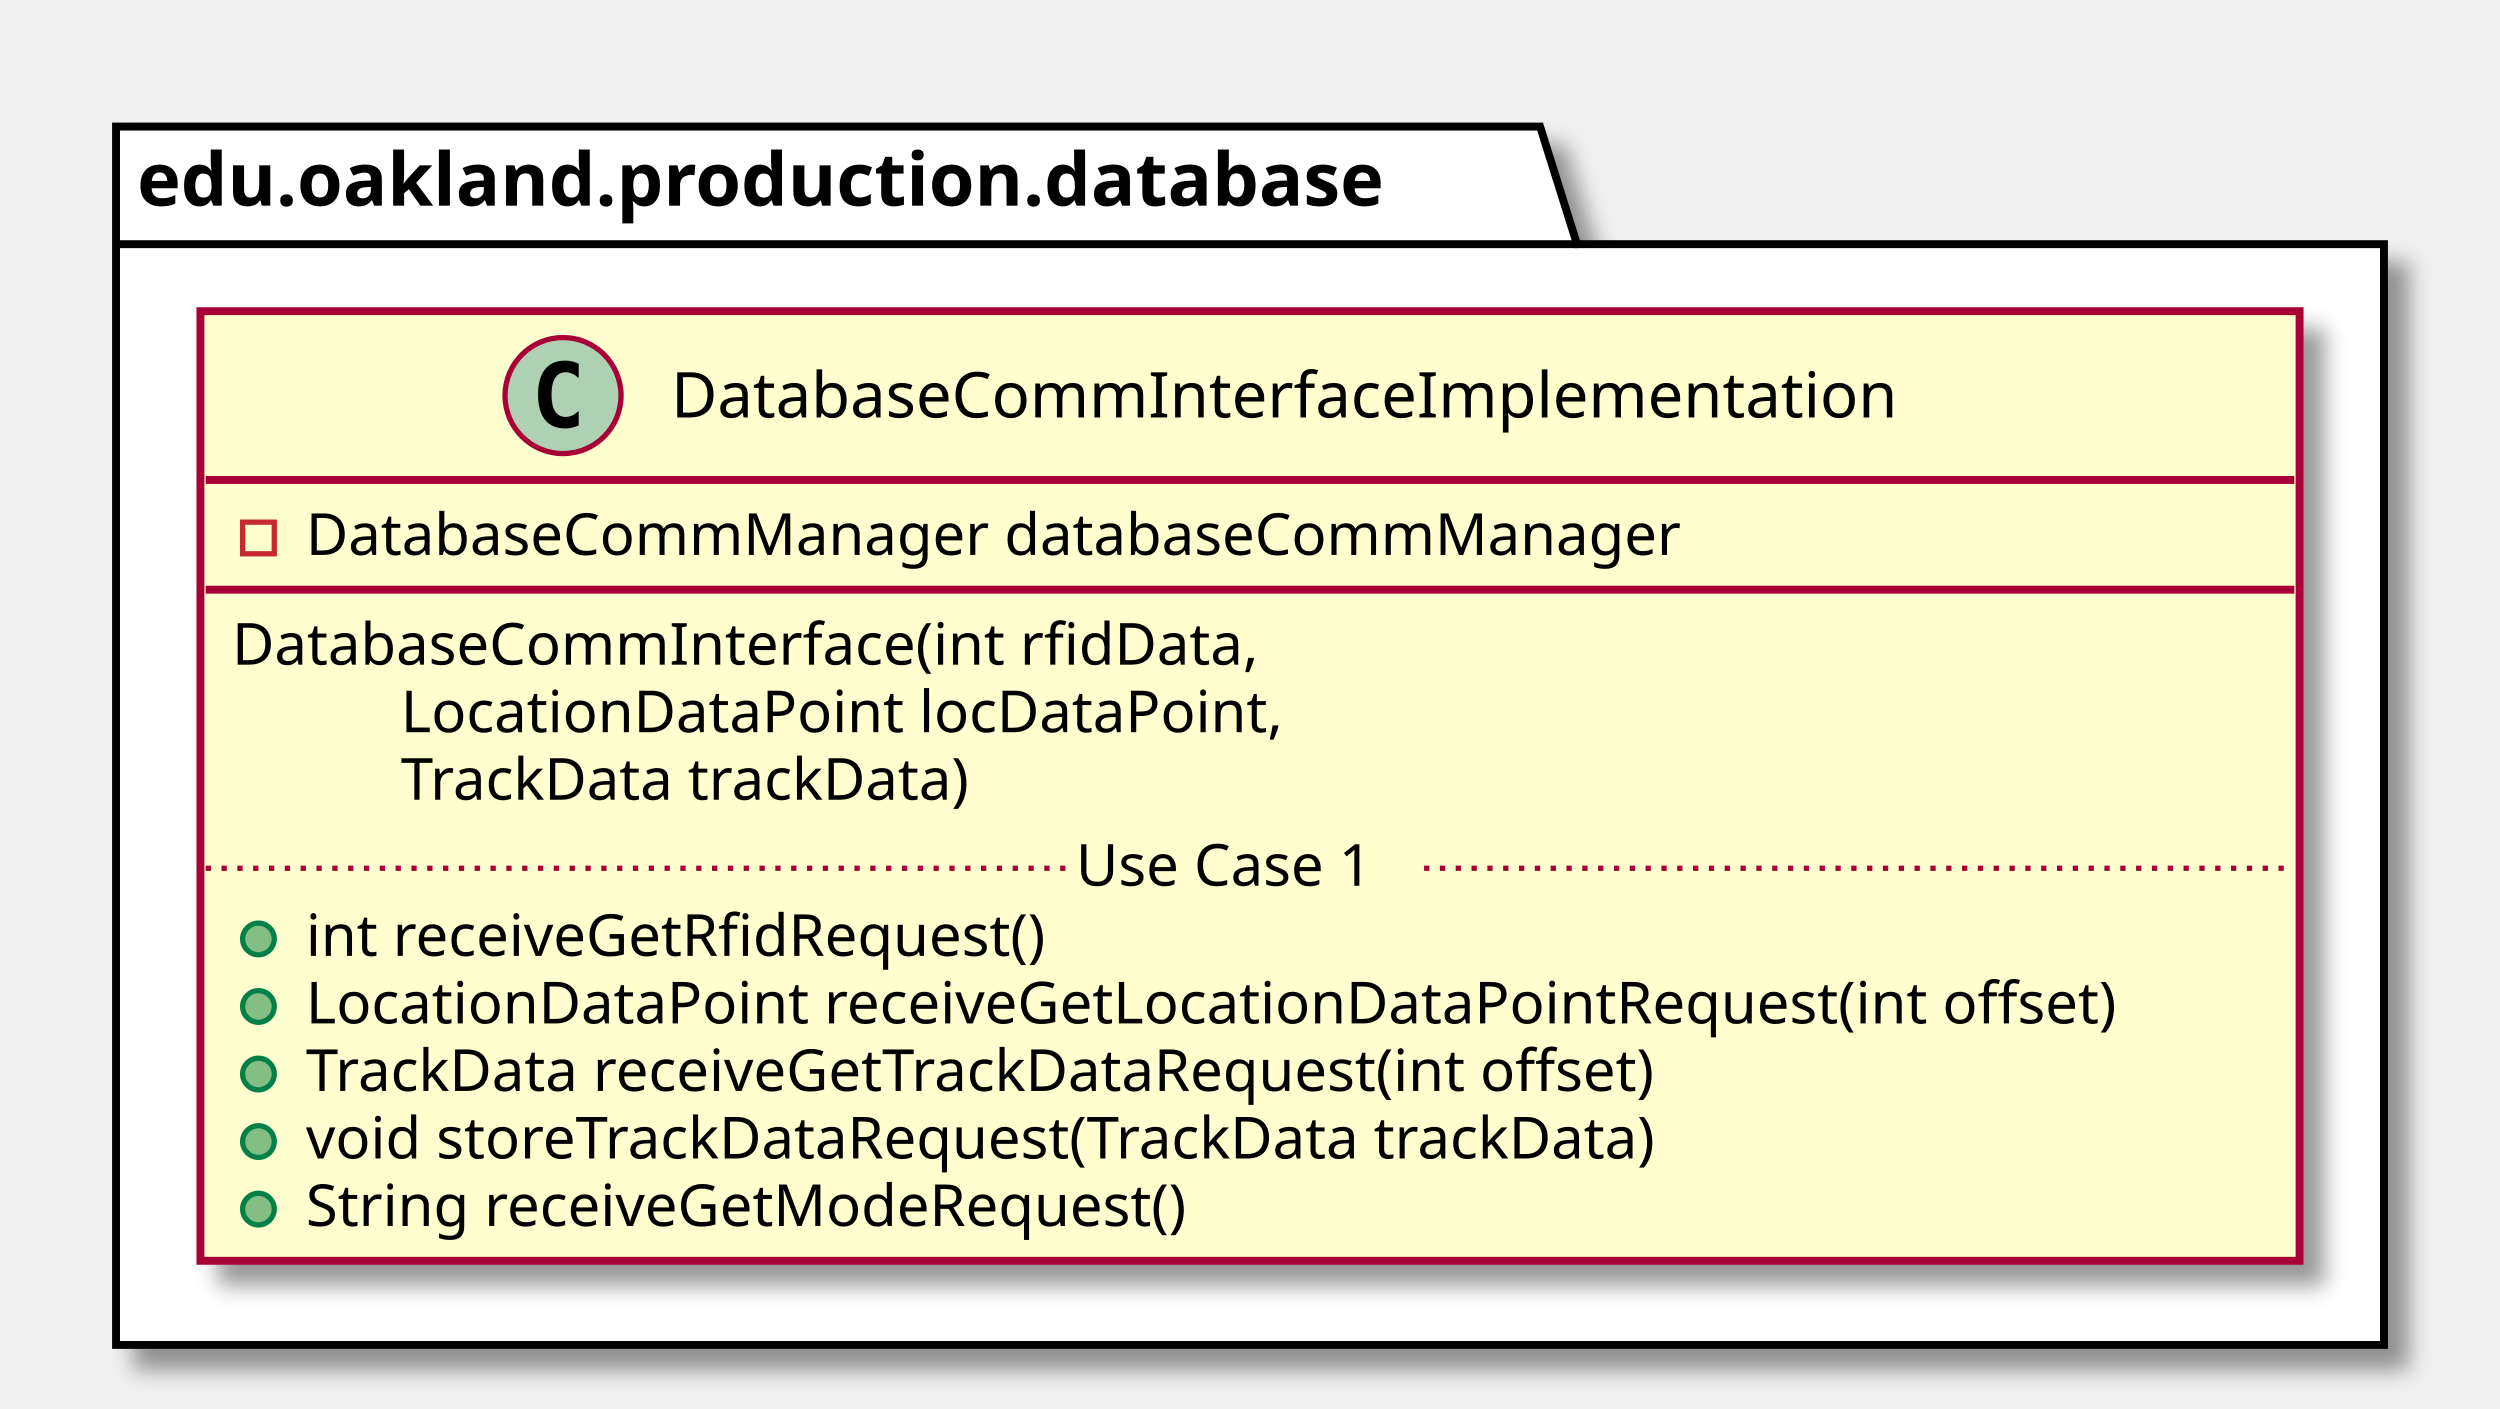
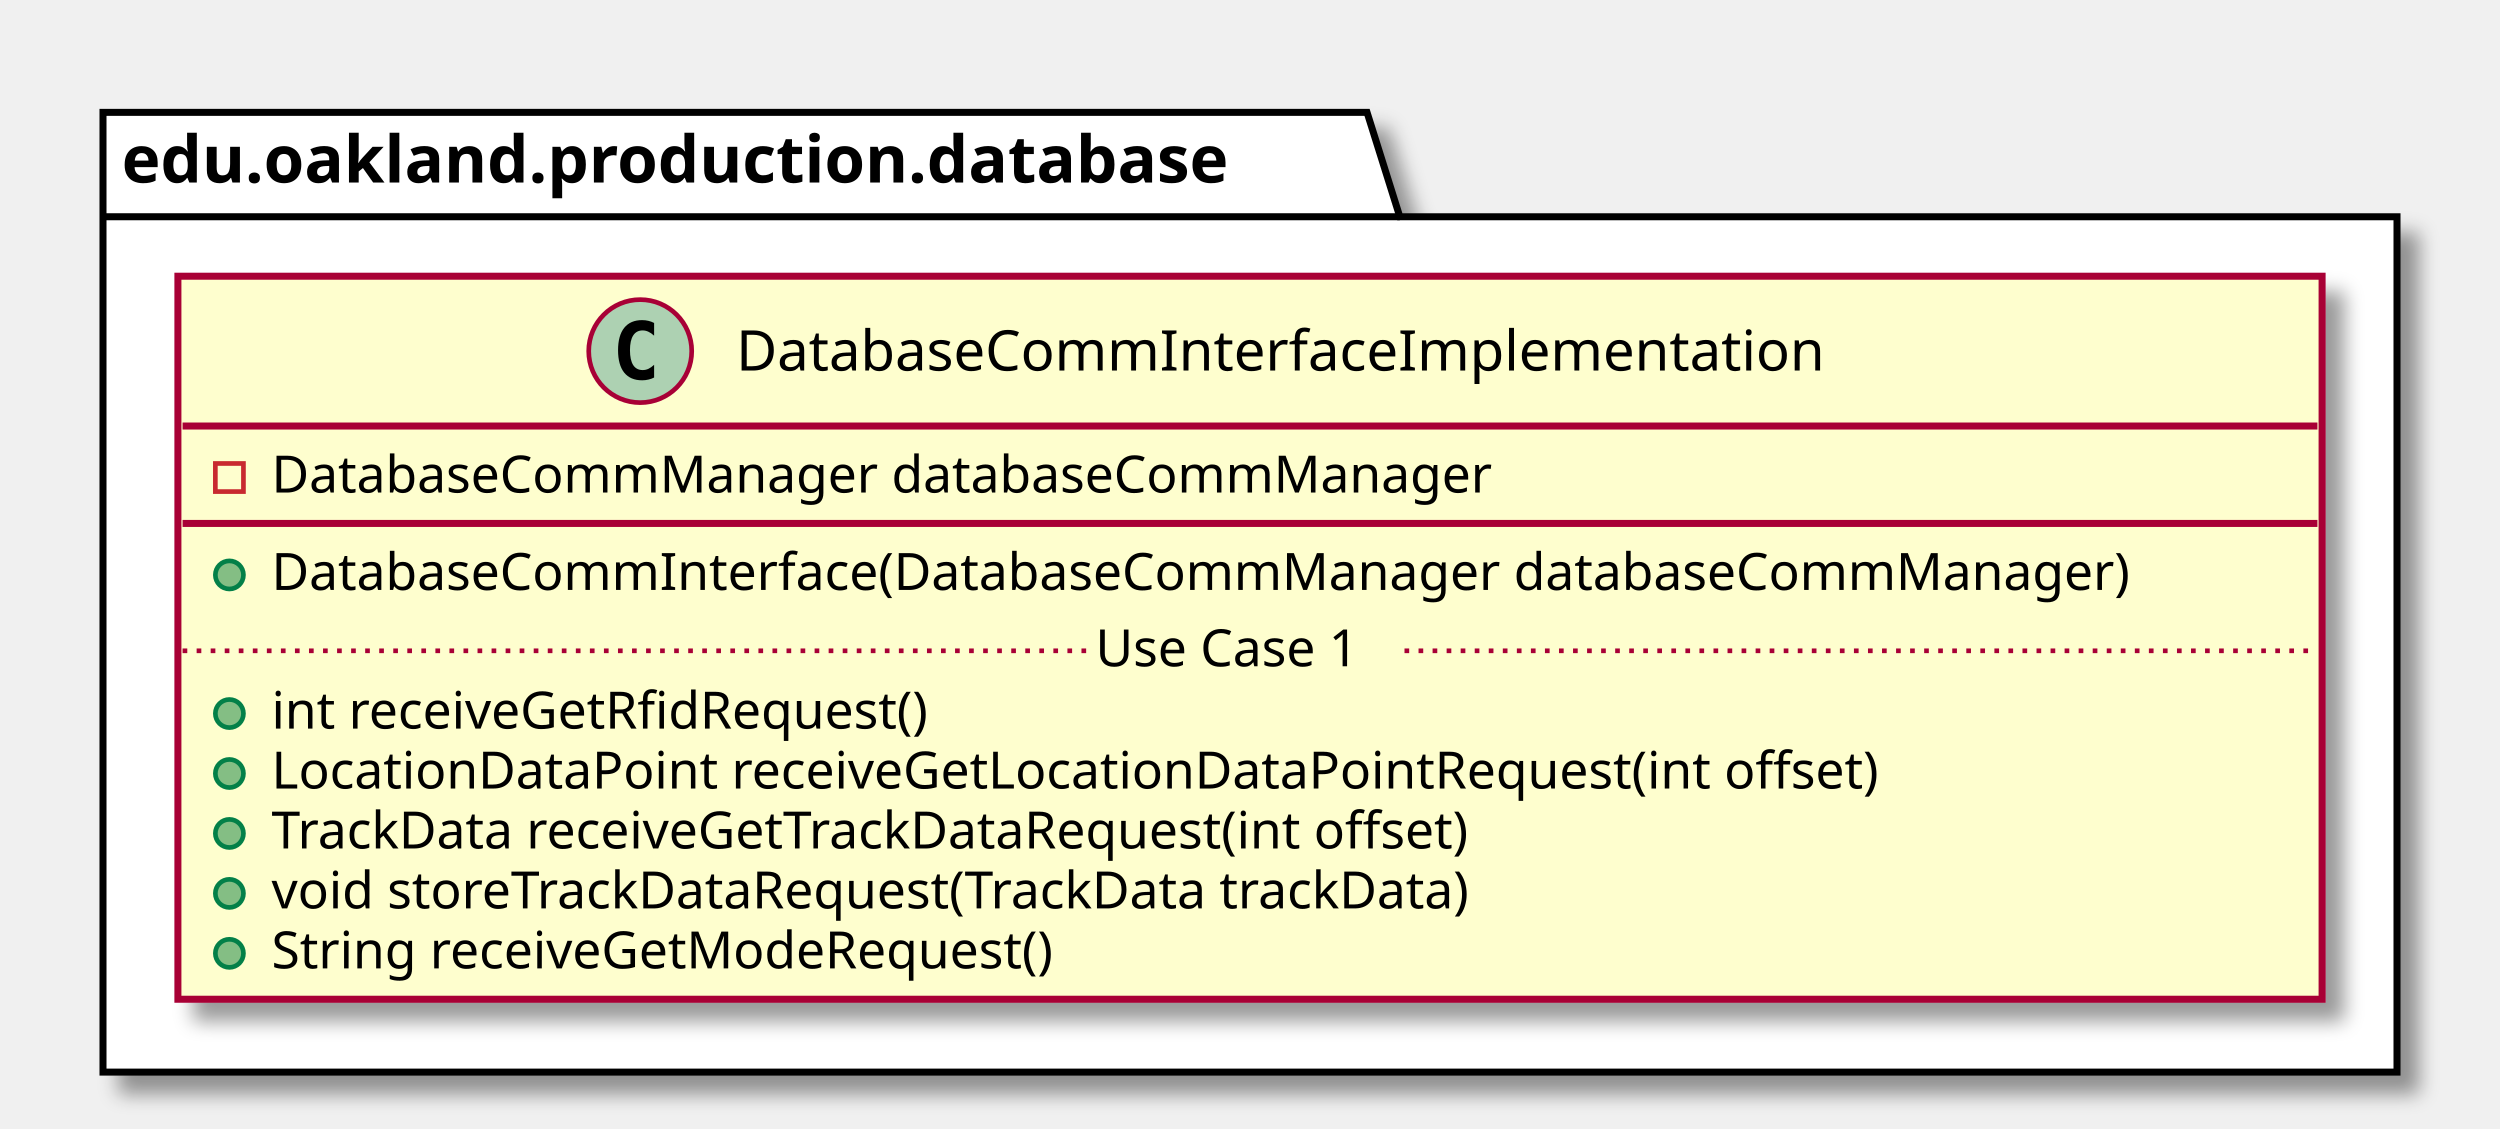
- <svg xmlns="http://www.w3.org/2000/svg" contentScriptType="application/ecmascript" contentStyleType="text/css" height="267px" preserveAspectRatio="none" style="width:474px;height:267px;" version="1.1" viewBox="0 0 474 267" width="474px" zoomAndPan="magnify">
+ <svg xmlns="http://www.w3.org/2000/svg" contentScriptType="application/ecmascript" contentStyleType="text/css" height="241px" preserveAspectRatio="none" style="width:534px;height:241px;" version="1.1" viewBox="0 0 534 241" width="534px" zoomAndPan="magnify">
  <defs>
-     <filter height="300%" id="f1mjudgt8t64et" width="300%" x="-1" y="-1">
+     <filter height="300%" id="f8wn1dgjlinxt" width="300%" x="-1" y="-1">
      <feGaussianBlur result="blurOut" stdDeviation="2.0" />
      <feColorMatrix in="blurOut" result="blurOut2" type="matrix" values="0 0 0 0 0 0 0 0 0 0 0 0 0 0 0 0 0 0 .4 0" />
      <feOffset dx="4.0" dy="4.0" in="blurOut2" result="blurOut3" />
      <feBlend in="SourceGraphic" in2="blurOut3" mode="normal" />
    </filter>
  </defs>
  <g>
-     <polygon fill="#FFFFFF" filter="url(#f1mjudgt8t64et)" points="22,24,292,24,299,46.297,452,46.297,452,255,22,255,22,24" style="stroke: #000000; stroke-width: 1.5;" />
+     <polygon fill="#FFFFFF" filter="url(#f8wn1dgjlinxt)" points="22,24,292,24,299,46.297,512,46.297,512,229,22,229,22,24" style="stroke: #000000; stroke-width: 1.5;" />
    <line style="stroke: #000000; stroke-width: 1.5;" x1="22" x2="299" y1="46.297" y2="46.297" />
    <text fill="#000000" font-family="sans-serif" font-size="14" font-weight="bold" lengthAdjust="spacingAndGlyphs" textLength="264" x="26" y="38.995">edu.oakland.production.database</text>
-     <rect fill="#FEFECE" filter="url(#f1mjudgt8t64et)" height="180.047" id="DatabaseCommInterfaceImplementation" style="stroke: #A80036; stroke-width: 1.5;" width="398" x="38" y="59" />
-     <ellipse cx="106.75" cy="75" fill="#ADD1B2" rx="11" ry="11" style="stroke: #A80036; stroke-width: 1.0;" />
-     <path d="M109.719,80.641 Q109.141,80.938 108.5,81.078 Q107.859,81.234 107.156,81.234 Q104.656,81.234 103.328,79.594 Q102.016,77.938 102.016,74.812 Q102.016,71.688 103.328,70.031 Q104.656,68.375 107.156,68.375 Q107.859,68.375 108.5,68.531 Q109.156,68.688 109.719,68.984 L109.719,71.703 Q109.094,71.125 108.5,70.859 Q107.906,70.578 107.281,70.578 Q105.938,70.578 105.25,71.656 Q104.562,72.719 104.562,74.812 Q104.562,76.906 105.25,77.984 Q105.938,79.047 107.281,79.047 Q107.906,79.047 108.5,78.781 Q109.094,78.5 109.719,77.922 L109.719,80.641 Z " />
-     <text fill="#000000" font-family="sans-serif" font-size="12" lengthAdjust="spacingAndGlyphs" textLength="252" x="127.25" y="79.154">DatabaseCommInterfaceImplementation</text>
-     <line style="stroke: #A80036; stroke-width: 1.5;" x1="39" x2="435" y1="91" y2="91" />
+     <rect fill="#FEFECE" filter="url(#f8wn1dgjlinxt)" height="154.438" id="DatabaseCommInterfaceImplementation" style="stroke: #A80036; stroke-width: 1.5;" width="458" x="38" y="59" />
+     <ellipse cx="136.75" cy="75" fill="#ADD1B2" rx="11" ry="11" style="stroke: #A80036; stroke-width: 1.0;" />
+     <path d="M139.719,80.641 Q139.141,80.938 138.5,81.078 Q137.859,81.234 137.156,81.234 Q134.656,81.234 133.328,79.594 Q132.016,77.938 132.016,74.812 Q132.016,71.688 133.328,70.031 Q134.656,68.375 137.156,68.375 Q137.859,68.375 138.5,68.531 Q139.156,68.688 139.719,68.984 L139.719,71.703 Q139.094,71.125 138.5,70.859 Q137.906,70.578 137.281,70.578 Q135.938,70.578 135.25,71.656 Q134.562,72.719 134.562,74.812 Q134.562,76.906 135.25,77.984 Q135.938,79.047 137.281,79.047 Q137.906,79.047 138.5,78.781 Q139.094,78.5 139.719,77.922 L139.719,80.641 Z " />
+     <text fill="#000000" font-family="sans-serif" font-size="12" lengthAdjust="spacingAndGlyphs" textLength="252" x="157.25" y="79.154">DatabaseCommInterfaceImplementation</text>
+     <line style="stroke: #A80036; stroke-width: 1.5;" x1="39" x2="495" y1="91" y2="91" />
    <rect fill="none" height="6" style="stroke: #C82930; stroke-width: 1.0;" width="6" x="46" y="99" />
    <text fill="#000000" font-family="sans-serif" font-size="11" lengthAdjust="spacingAndGlyphs" textLength="283" x="58" y="105.21">DatabaseCommManager databaseCommManager</text>
-     <line style="stroke: #A80036; stroke-width: 1.5;" x1="39" x2="435" y1="111.805" y2="111.805" />
-     <text fill="#000000" font-family="sans-serif" font-size="11" lengthAdjust="spacingAndGlyphs" textLength="212" x="44" y="126.015">DatabaseCommInterface(int rfidData,</text>
-     <text fill="#000000" font-family="sans-serif" font-size="11" lengthAdjust="spacingAndGlyphs" textLength="179" x="76" y="138.82">LocationDataPoint locDataPoint,</text>
-     <text fill="#000000" font-family="sans-serif" font-size="11" lengthAdjust="spacingAndGlyphs" textLength="119" x="76" y="151.625">TrackData trackData)</text>
+     <line style="stroke: #A80036; stroke-width: 1.5;" x1="39" x2="495" y1="111.805" y2="111.805" />
+     <ellipse cx="49" cy="122.805" fill="#84BE84" rx="3" ry="3" style="stroke: #038048; stroke-width: 1.0;" />
+     <text fill="#000000" font-family="sans-serif" font-size="11" lengthAdjust="spacingAndGlyphs" textLength="432" x="58" y="126.015">DatabaseCommInterface(DatabaseCommManager databaseCommManager)</text>
+     <ellipse cx="49" cy="152.414" fill="#84BE84" rx="3" ry="3" style="stroke: #038048; stroke-width: 1.0;" />
+     <text fill="#000000" font-family="sans-serif" font-size="11" lengthAdjust="spacingAndGlyphs" textLength="154" x="58" y="155.625">int receiveGetRfidRequest()</text>
+     <ellipse cx="49" cy="165.219" fill="#84BE84" rx="3" ry="3" style="stroke: #038048; stroke-width: 1.0;" />
+     <text fill="#000000" font-family="sans-serif" font-size="11" lengthAdjust="spacingAndGlyphs" textLength="372" x="58" y="168.429">LocationDataPoint receiveGetLocationDataPointRequest(int offset)</text>
    <ellipse cx="49" cy="178.023" fill="#84BE84" rx="3" ry="3" style="stroke: #038048; stroke-width: 1.0;" />
-     <text fill="#000000" font-family="sans-serif" font-size="11" lengthAdjust="spacingAndGlyphs" textLength="154" x="58" y="181.234">int receiveGetRfidRequest()</text>
+     <text fill="#000000" font-family="sans-serif" font-size="11" lengthAdjust="spacingAndGlyphs" textLength="284" x="58" y="181.234">TrackData receiveGetTrackDataRequest(int offset)</text>
    <ellipse cx="49" cy="190.828" fill="#84BE84" rx="3" ry="3" style="stroke: #038048; stroke-width: 1.0;" />
-     <text fill="#000000" font-family="sans-serif" font-size="11" lengthAdjust="spacingAndGlyphs" textLength="372" x="58" y="194.039">LocationDataPoint receiveGetLocationDataPointRequest(int offset)</text>
+     <text fill="#000000" font-family="sans-serif" font-size="11" lengthAdjust="spacingAndGlyphs" textLength="283" x="58" y="194.039">void storeTrackDataRequest(TrackData trackData)</text>
    <ellipse cx="49" cy="203.633" fill="#84BE84" rx="3" ry="3" style="stroke: #038048; stroke-width: 1.0;" />
-     <text fill="#000000" font-family="sans-serif" font-size="11" lengthAdjust="spacingAndGlyphs" textLength="284" x="58" y="206.843">TrackData receiveGetTrackDataRequest(int offset)</text>
-     <ellipse cx="49" cy="216.438" fill="#84BE84" rx="3" ry="3" style="stroke: #038048; stroke-width: 1.0;" />
-     <text fill="#000000" font-family="sans-serif" font-size="11" lengthAdjust="spacingAndGlyphs" textLength="283" x="58" y="219.648">void storeTrackDataRequest(TrackData trackData)</text>
-     <ellipse cx="49" cy="229.242" fill="#84BE84" rx="3" ry="3" style="stroke: #038048; stroke-width: 1.0;" />
-     <text fill="#000000" font-family="sans-serif" font-size="11" lengthAdjust="spacingAndGlyphs" textLength="183" x="58" y="232.453">String receiveGetModeRequest()</text>
-     <line style="stroke: #A80036; stroke-width: 1.0; stroke-dasharray: 1.0,2.0;" x1="39" x2="204" y1="164.621" y2="164.621" />
-     <text fill="#000000" font-family="sans-serif" font-size="11" lengthAdjust="spacingAndGlyphs" textLength="66" x="204" y="167.929">Use Case 1</text>
-     <line style="stroke: #A80036; stroke-width: 1.0; stroke-dasharray: 1.0,2.0;" x1="270" x2="435" y1="164.621" y2="164.621" />
+     <text fill="#000000" font-family="sans-serif" font-size="11" lengthAdjust="spacingAndGlyphs" textLength="183" x="58" y="206.843">String receiveGetModeRequest()</text>
+     <line style="stroke: #A80036; stroke-width: 1.0; stroke-dasharray: 1.0,2.0;" x1="39" x2="234" y1="139.012" y2="139.012" />
+     <text fill="#000000" font-family="sans-serif" font-size="11" lengthAdjust="spacingAndGlyphs" textLength="66" x="234" y="142.32">Use Case 1</text>
+     <line style="stroke: #A80036; stroke-width: 1.0; stroke-dasharray: 1.0,2.0;" x1="300" x2="495" y1="139.012" y2="139.012" />
  </g>
</svg>
